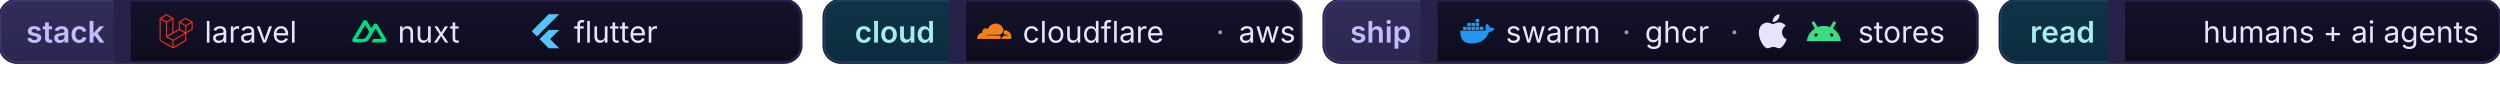
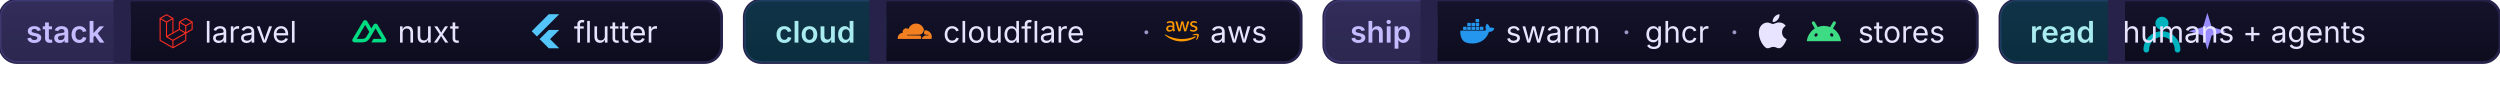
<svg xmlns="http://www.w3.org/2000/svg" width="880" height="34" viewBox="0 0 880 34" role="img" aria-label="Apeiron badges">
  <defs>
    <linearGradient id="b-fill" x1="0" y1="0" x2="0" y2="1">
      <stop offset="0%" stop-color="#15132b" />
      <stop offset="100%" stop-color="#0d0c1e" />
    </linearGradient>
  </defs>
  <g font-family="system-ui, -apple-system, sans-serif" font-size="10.5">
    <g>
-       <rect width="282" height="22" rx="6" fill="url(#b-fill)" stroke="#26224a" />
+       <rect width="254" height="22" rx="6" fill="url(#b-fill)" stroke="#26224a" />
      <rect width="46" height="22" rx="6" fill="#988cff" fill-opacity="0.22" />
      <rect x="40" width="6" height="22" fill="#26224a" />
      <text x="23" y="15" text-anchor="middle" fill="#c4bcff" font-weight="600">stack</text>
      <g transform="translate(56,5) scale(0.5)">
        <path fill="#FF2D20" d="M23.642 5.43a.4.4 0 0 1 .014.1v5.149c0 .135-.073.26-.189.326l-4.323 2.49v4.934a.38.38 0 0 1-.188.326L9.93 23.949a.3.3 0 0 1-.066.027l-.024.01a.35.35 0 0 1-.192 0q-.016-.005-.03-.012q-.031-.01-.062-.025L.533 18.755a.38.38 0 0 1-.189-.326V2.974q0-.05.014-.098c.003-.012.01-.02.014-.032a.4.4 0 0 1 .023-.058c.004-.013.015-.022.023-.033l.033-.045l.037-.027q.02-.018.041-.034H.53L5.043.05a.38.38 0 0 1 .375 0L9.93 2.647h.002q.021.015.04.033l.038.027c.013.014.02.03.033.045c.008.011.02.021.025.033q.014.029.024.058c.003.011.01.021.013.032q.014.047.014.098v9.652l3.76-2.164V5.527q0-.05.013-.098q.007-.014.013-.032l.024-.059c.007-.012.018-.02.025-.033l.033-.043q.019-.017.037-.028q.02-.017.041-.032h.001l4.513-2.598a.38.38 0 0 1 .375 0l4.513 2.598c.016.01.027.021.042.031l.036.028l.034.044c.008.012.019.021.024.033a.3.3 0 0 1 .024.06q.01.015.015.032m-.74 5.032V6.179l-1.578.908l-2.182 1.256v4.283zm-4.51 7.75v-4.287l-2.147 1.225l-6.126 3.498v4.325zM1.093 3.624v14.588l8.273 4.761v-4.325l-4.322-2.445l-.002-.003H5.04L5 16.169l-.035-.027l-.001-.002q-.018-.018-.031-.04q-.016-.016-.028-.036h-.002l-.02-.047c-.006-.016-.014-.027-.018-.043l-.008-.057q-.005-.02-.006-.041V5.789l-2.18-1.257zM5.23.81L1.47 2.974l3.76 2.164l3.758-2.164zm1.956 13.505l2.182-1.256V3.624l-1.58.91l-2.182 1.255v9.435zm11.581-10.95l-3.76 2.163l3.76 2.163l3.759-2.164zm-.376 4.978L16.21 7.087l-1.58-.907v4.283l2.182 1.256l1.58.908zm-8.65 9.654l5.514-3.148l2.756-1.572l-3.757-2.163l-4.323 2.489l-3.941 2.27z" />
      </g>
      <text x="72" y="15" fill="#e8e4ff">laravel</text>
      <g transform="translate(124,5) scale(0.5)">
        <path fill="#00DC82" d="M13.464 19.83h8.922c.283 0 .562-.073.807-.21a1.6 1.6 0 0 0 .591-.574a1.53 1.53 0 0 0 .216-.783a1.53 1.53 0 0 0-.217-.782L17.792 7.414a1.6 1.6 0 0 0-.591-.573a1.65 1.65 0 0 0-.807-.21c-.283 0-.562.073-.807.21a1.6 1.6 0 0 0-.59.573L13.463 9.99L10.47 4.953a1.6 1.6 0 0 0-.591-.573a1.65 1.65 0 0 0-.807-.21c-.284 0-.562.073-.807.21a1.6 1.6 0 0 0-.591.573L.216 17.481a1.53 1.53 0 0 0-.217.782c0 .275.074.545.216.783a1.6 1.6 0 0 0 .59.574c.246.137.525.21.808.21h5.6c2.22 0 3.856-.946 4.982-2.79l2.733-4.593l1.464-2.457l4.395 7.382h-5.859Zm-6.341-2.46l-3.908-.002l5.858-9.842l2.923 4.921l-1.957 3.29c-.748 1.196-1.597 1.632-2.916 1.632" />
      </g>
      <text x="140" y="15" fill="#e8e4ff">nuxt</text>
      <g transform="translate(186,5) scale(0.5)">
        <path fill="#54C5F8" d="M14.314 0L2.3 12L6 15.7L21.684.013h-7.357zm.014 11.072L7.857 17.53l6.47 6.47H21.7l-6.46-6.468l6.46-6.46h-7.37z" />
      </g>
      <text x="202" y="15" fill="#e8e4ff">flutter</text>
    </g>
-     <g transform="translate(290)">
-       <rect width="168" height="22" rx="6" fill="url(#b-fill)" stroke="#26224a" />
+     <g transform="translate(262)">
+       <rect width="196" height="22" rx="6" fill="url(#b-fill)" stroke="#26224a" />
      <rect width="50" height="22" rx="6" fill="#00b4bf" fill-opacity="0.2" />
      <rect x="44" width="6" height="22" fill="#26224a" />
      <text x="25" y="15" text-anchor="middle" fill="#a8ecf0" font-weight="600">cloud</text>
      <g transform="translate(54,5) scale(0.5)">
        <path fill="#F38020" d="M16.509 16.845c.147-.507.09-.971-.155-1.316c-.225-.316-.605-.499-1.062-.52l-8.66-.113a.16.16 0 0 1-.133-.07a.2.2 0 0 1-.02-.156a.24.24 0 0 1 .203-.156l8.736-.113c1.035-.049 2.16-.886 2.554-1.913l.499-1.302a.27.27 0 0 0 .014-.168a5.689 5.689 0 0 0-10.937-.584a2.58 2.58 0 0 0-1.794-.498a2.56 2.56 0 0 0-2.223 3.18A3.634 3.634 0 0 0 0 16.751q.002.264.035.527a.174.174 0 0 0 .17.148h15.98a.22.22 0 0 0 .204-.155zm2.757-5.564c-.077 0-.161 0-.239.011c-.056 0-.105.042-.127.098l-.337 1.174c-.148.507-.092.971.154 1.317c.225.316.605.498 1.062.52l1.844.113c.056 0 .105.026.133.07a.2.2 0 0 1 .021.156a.24.24 0 0 1-.204.156l-1.92.112c-1.042.049-2.159.887-2.553 1.914l-.141.358c-.028.072.021.142.099.142h6.597a.174.174 0 0 0 .17-.126a5 5 0 0 0 .175-1.28a4.74 4.74 0 0 0-4.734-4.727" />
      </g>
      <text x="70" y="15" fill="#e8e4ff">cloudflare</text>
-       <text x="138" y="15" fill="#9d97c9">·</text>
-       <text x="146" y="15" fill="#e8e4ff">aws</text>
+       <text x="140" y="15" fill="#9d97c9">·</text>
+       <g transform="translate(148,5) scale(0.5)">
+         <path fill="#FF9900" d="M6.763 10.036q.002.446.088.71c.064.176.144.368.256.576c.04.063.056.127.056.183q.002.12-.152.24l-.503.335a.4.4 0 0 1-.208.072q-.12-.002-.239-.112a2.5 2.5 0 0 1-.287-.375a6 6 0 0 1-.248-.471q-.934 1.101-2.347 1.101c-.67 0-1.205-.191-1.596-.574q-.588-.575-.59-1.533c0-.678.239-1.23.726-1.644c.487-.415 1.133-.623 1.955-.623c.272 0 .551.024.846.064c.296.04.6.104.918.176v-.583q-.001-.909-.375-1.277c-.255-.248-.686-.367-1.3-.367c-.28 0-.568.031-.863.103q-.443.106-.862.272a2 2 0 0 1-.28.104a.5.5 0 0 1-.127.023q-.168.002-.168-.247v-.391c0-.128.016-.224.056-.28a.6.6 0 0 1 .224-.167a4.6 4.6 0 0 1 1.005-.36a4.8 4.8 0 0 1 1.246-.151c.95 0 1.644.216 2.091.647q.66.645.662 1.963v2.586zm-3.24 1.214c.263 0 .534-.048.822-.144a1.8 1.8 0 0 0 .758-.51a1.3 1.3 0 0 0 .272-.512c.047-.191.08-.423.08-.694v-.335a7 7 0 0 0-.735-.136a6 6 0 0 0-.75-.048c-.535 0-.926.104-1.19.32c-.263.215-.39.518-.39.917c0 .375.095.655.295.846c.191.2.47.296.838.296m6.41.862c-.144 0-.24-.024-.304-.08c-.064-.048-.12-.16-.168-.311L7.586 5.55a1.4 1.4 0 0 1-.072-.32c0-.128.064-.2.191-.2h.783q.227-.001.31.08c.065.048.113.16.16.312l1.342 5.284l1.245-5.284q.058-.24.151-.312a.55.55 0 0 1 .32-.08h.638c.152 0 .256.025.32.08c.063.048.12.16.151.312l1.261 5.348l1.381-5.348q.074-.24.16-.312a.52.52 0 0 1 .311-.08h.743c.127 0 .2.065.2.2c0 .04-.009.08-.017.128a1 1 0 0 1-.056.2l-1.923 6.17q-.072.24-.168.311a.5.5 0 0 1-.303.08h-.687c-.151 0-.255-.024-.32-.08c-.063-.056-.119-.16-.15-.32l-1.238-5.148l-1.23 5.14c-.04.16-.087.264-.15.32c-.065.056-.177.08-.32.08zm10.256.215c-.415 0-.83-.048-1.229-.143c-.399-.096-.71-.2-.918-.32c-.128-.071-.215-.151-.247-.223a.6.6 0 0 1-.048-.224v-.407c0-.167.064-.247.183-.247q.072 0 .144.024c.048.016.12.048.2.08q.408.181.878.279c.319.064.63.096.95.096c.502 0 .894-.088 1.165-.264a.86.86 0 0 0 .415-.758a.78.78 0 0 0-.215-.559c-.144-.151-.416-.287-.807-.415l-1.157-.36c-.583-.183-1.014-.454-1.277-.813a1.9 1.9 0 0 1-.4-1.158q0-.502.216-.886c.144-.255.335-.479.575-.654c.24-.184.51-.32.83-.415c.32-.096.655-.136 1.006-.136c.175 0 .359.008.535.032c.183.024.35.056.518.088q.24.058.455.127q.216.072.336.144a.7.7 0 0 1 .24.2a.43.43 0 0 1 .071.263v.375q-.002.254-.184.256a.8.8 0 0 1-.303-.096a3.65 3.65 0 0 0-1.532-.311c-.455 0-.815.071-1.062.223s-.375.383-.375.71c0 .224.08.416.24.567c.159.152.454.304.877.44l1.134.358c.574.184.99.44 1.237.767s.367.702.367 1.117c0 .343-.072.655-.207.926a2.2 2.2 0 0 1-.583.703c-.248.2-.543.343-.886.447c-.36.111-.734.167-1.142.167m1.509 3.88c-2.626 1.94-6.442 2.969-9.722 2.969c-4.598 0-8.74-1.7-11.87-4.526c-.247-.223-.024-.527.272-.351c3.384 1.963 7.559 3.153 11.877 3.153c2.914 0 6.114-.607 9.06-1.852c.439-.2.814.287.383.607m1.094-1.246c-.336-.43-2.22-.207-3.074-.103c-.255.032-.295-.192-.063-.36c1.5-1.053 3.967-.75 4.254-.399c.287.36-.08 2.826-1.485 4.007c-.215.184-.423.088-.327-.151c.32-.79 1.03-2.57.695-2.994" />
+       </g>
+       <text x="164" y="15" fill="#e8e4ff">aws</text>
    </g>
    <g transform="translate(466)">
      <rect width="230" height="22" rx="6" fill="url(#b-fill)" stroke="#26224a" />
      <rect width="40" height="22" rx="6" fill="#988cff" fill-opacity="0.22" />
      <rect x="34" width="6" height="22" fill="#26224a" />
      <text x="20" y="15" text-anchor="middle" fill="#c4bcff" font-weight="600">ship</text>
      <g transform="translate(48,5) scale(0.5)">
        <path fill="#2496ED" d="M13.983 11.078h2.119a.186.186 0 0 0 .186-.185V9.006a.186.186 0 0 0-.186-.186h-2.119a.185.185 0 0 0-.185.185v1.888c0 .102.083.185.185.185m-2.954-5.43h2.118a.186.186 0 0 0 .186-.186V3.574a.186.186 0 0 0-.186-.185h-2.118a.185.185 0 0 0-.185.185v1.888c0 .102.082.185.185.185m0 2.716h2.118a.187.187 0 0 0 .186-.186V6.29a.186.186 0 0 0-.186-.185h-2.118a.185.185 0 0 0-.185.185v1.887c0 .102.082.185.185.186m-2.93 0h2.12a.186.186 0 0 0 .184-.186V6.29a.185.185 0 0 0-.185-.185H8.1a.185.185 0 0 0-.185.185v1.887c0 .102.083.185.185.186m-2.964 0h2.119a.186.186 0 0 0 .185-.186V6.29a.185.185 0 0 0-.185-.185H5.136a.186.186 0 0 0-.186.185v1.887c0 .102.084.185.186.186m5.893 2.715h2.118a.186.186 0 0 0 .186-.185V9.006a.186.186 0 0 0-.186-.186h-2.118a.185.185 0 0 0-.185.185v1.888c0 .102.082.185.185.185m-2.93 0h2.12a.185.185 0 0 0 .184-.185V9.006a.185.185 0 0 0-.184-.186h-2.12a.185.185 0 0 0-.184.185v1.888c0 .102.083.185.185.185m-2.964 0h2.119a.185.185 0 0 0 .185-.185V9.006a.185.185 0 0 0-.184-.186h-2.12a.186.186 0 0 0-.186.186v1.887c0 .102.084.185.186.185m-2.92 0h2.12a.185.185 0 0 0 .184-.185V9.006a.185.185 0 0 0-.184-.186h-2.12a.185.185 0 0 0-.184.185v1.888c0 .102.082.185.185.185M23.763 9.89c-.065-.051-.672-.51-1.954-.51q-.508.001-1.01.087c-.248-1.7-1.653-2.53-1.716-2.566l-.344-.199l-.226.327c-.284.438-.49.922-.612 1.43c-.23.97-.09 1.882.403 2.661c-.595.332-1.55.413-1.744.42H.751a.75.75 0 0 0-.75.748a11.4 11.4 0 0 0 .692 4.062c.545 1.428 1.355 2.48 2.41 3.124c1.18.723 3.1 1.137 5.275 1.137a15.7 15.7 0 0 0 2.93-.266a12.3 12.3 0 0 0 3.823-1.389a10.5 10.5 0 0 0 2.61-2.136c1.252-1.418 1.998-2.997 2.553-4.4h.221c1.372 0 2.215-.549 2.68-1.009c.309-.293.55-.65.707-1.046l.098-.288Z" />
      </g>
      <text x="64" y="15" fill="#e8e4ff">swarm</text>
      <text x="105" y="15" fill="#9d97c9">·</text>
      <text x="113" y="15" fill="#e8e4ff">ghcr</text>
      <text x="143" y="15" fill="#9d97c9">·</text>
      <g transform="translate(152,5) scale(0.5)">
        <path fill="#E8E4FF" d="M12.152 6.896c-.948 0-2.415-1.078-3.96-1.04c-2.04.027-3.91 1.183-4.961 3.014c-2.117 3.675-.546 9.103 1.519 12.09c1.013 1.454 2.208 3.09 3.792 3.039c1.52-.065 2.09-.987 3.935-.987c1.831 0 2.35.987 3.96.948c1.637-.026 2.676-1.48 3.676-2.948c1.156-1.688 1.636-3.325 1.662-3.415c-.039-.013-3.182-1.221-3.22-4.857c-.026-3.04 2.48-4.494 2.597-4.559c-1.429-2.09-3.623-2.324-4.39-2.376c-2-.156-3.675 1.09-4.61 1.09zM15.53 3.83c.843-1.012 1.4-2.427 1.245-3.83c-1.207.052-2.662.805-3.532 1.818c-.78.896-1.454 2.338-1.273 3.714c1.338.104 2.715-.688 3.559-1.701" />
      </g>
      <g transform="translate(170,5) scale(0.5)">
        <path fill="#3DDC84" d="M18.44 5.559q-1.015 1.748-2.028 3.498q-.055-.023-.111-.043a12.1 12.1 0 0 0-8.68.033C7.537 8.897 5.868 6.026 5.6 5.56a1 1 0 0 0-.141-.19a1.104 1.104 0 0 0-1.768 1.298c1.947 3.37-.096-.216 1.948 3.36c.017.03-.495.263-1.393 1.017C2.9 12.176.452 14.772 0 18.99h24a11.7 11.7 0 0 0-.746-3.068a12.1 12.1 0 0 0-2.74-4.184a12 12 0 0 0-2.131-1.687c.66-1.122 1.312-2.256 1.965-3.385a1.11 1.11 0 0 0-.008-1.12a1.1 1.1 0 0 0-.852-.532c-.522-.054-.939.313-1.049.545m-.04 8.46c.395.593.324 1.331-.156 1.65c-.48.32-1.188.1-1.582-.493s-.324-1.33.156-1.65c.473-.316 1.182-.11 1.582.494m-11.193-.492c.48.32.55 1.058.156 1.65c-.394.593-1.103.815-1.584.495c-.48-.32-.55-1.058-.156-1.65c.4-.603 1.109-.811 1.584-.495" />
      </g>
      <text x="188" y="15" fill="#e8e4ff">stores</text>
    </g>
    <g transform="translate(704)">
      <rect width="176" height="22" rx="6" fill="url(#b-fill)" stroke="#26224a" />
      <rect width="44" height="22" rx="6" fill="#00b4bf" fill-opacity="0.2" />
      <rect x="38" width="6" height="22" fill="#26224a" />
      <text x="22" y="15" text-anchor="middle" fill="#a8ecf0" font-weight="600">read</text>
-       <text x="120" y="15" text-anchor="middle" fill="#e8e4ff">humans + ai agents</text>
+       <circle cx="57" cy="8.2" r="2.3" fill="#00b4bf" />
+       <path d="M51.5,17.5 a5.5,5.5 0 0 1 11,0" fill="none" stroke="#00b4bf" stroke-width="2" stroke-linecap="round" />
+       <path d="M73,4.5 L74.5,9.5 L79.5,11 L74.5,12.5 L73,17.5 L71.5,12.5 L66.5,11 L71.5,9.5 Z" fill="#988cff" />
+       <text x="86" y="15" text-anchor="middle" fill="#e8e4ff">humans + agents</text>
    </g>
  </g>
</svg>
